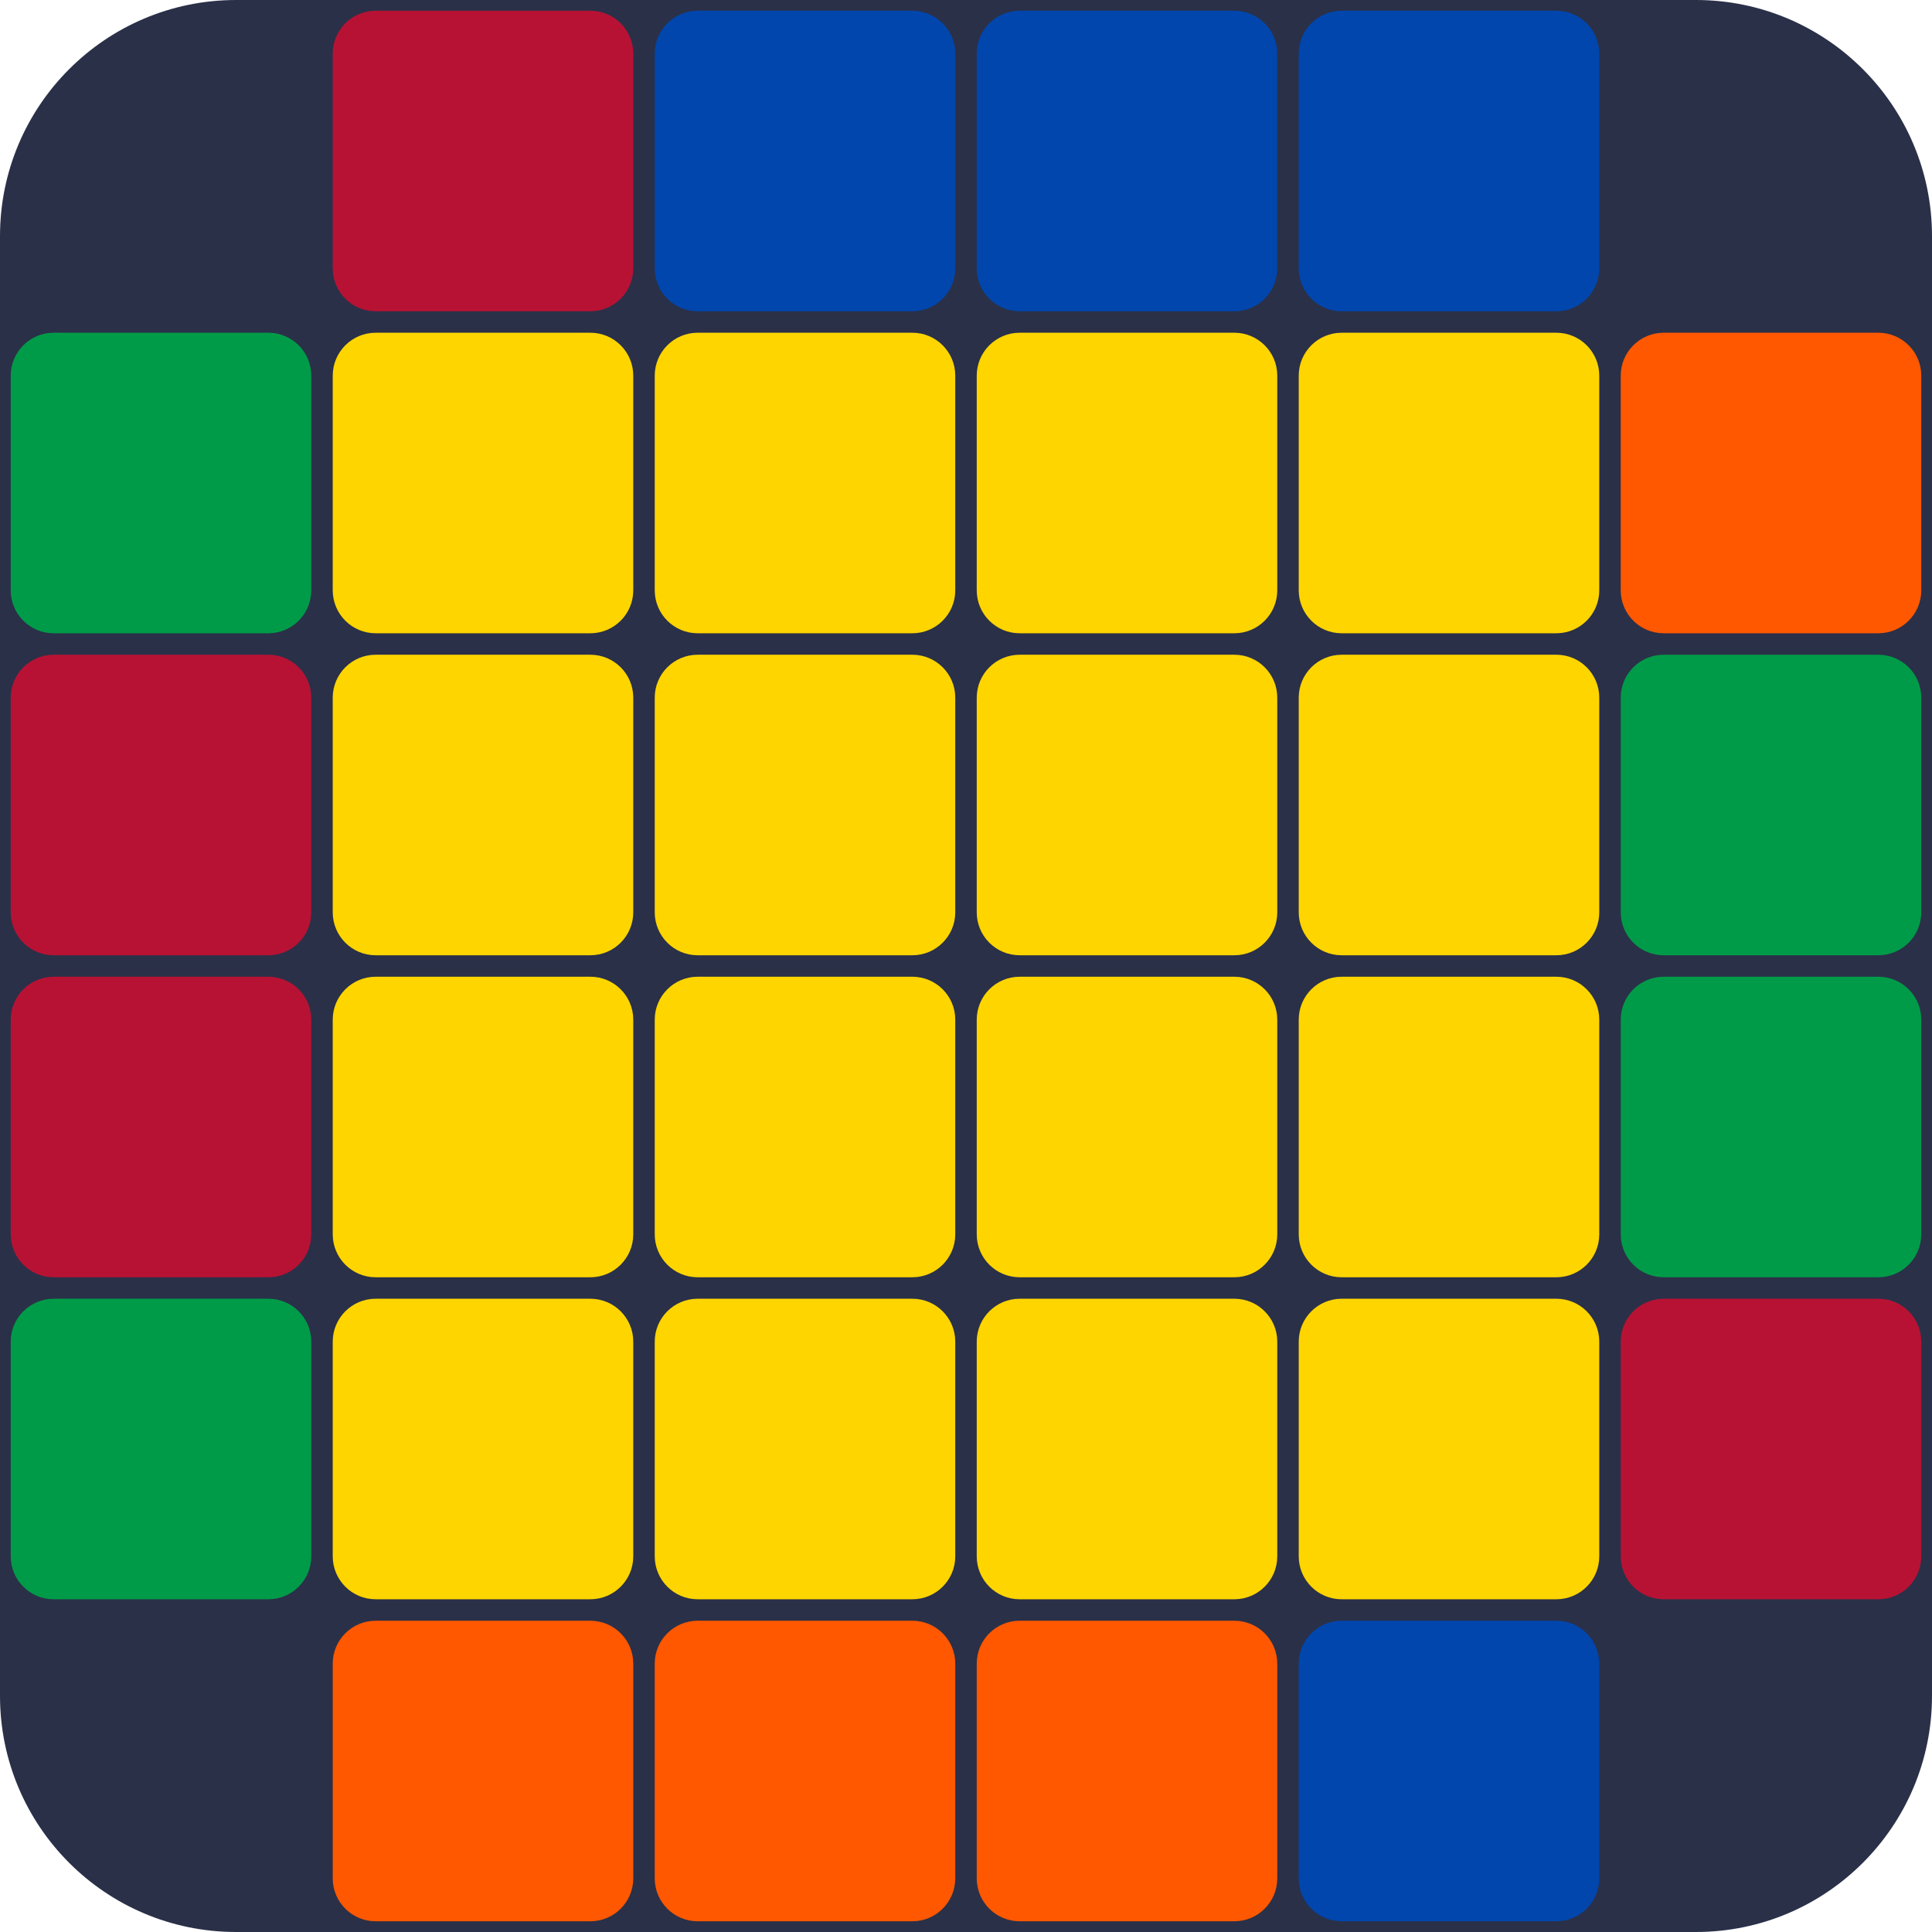
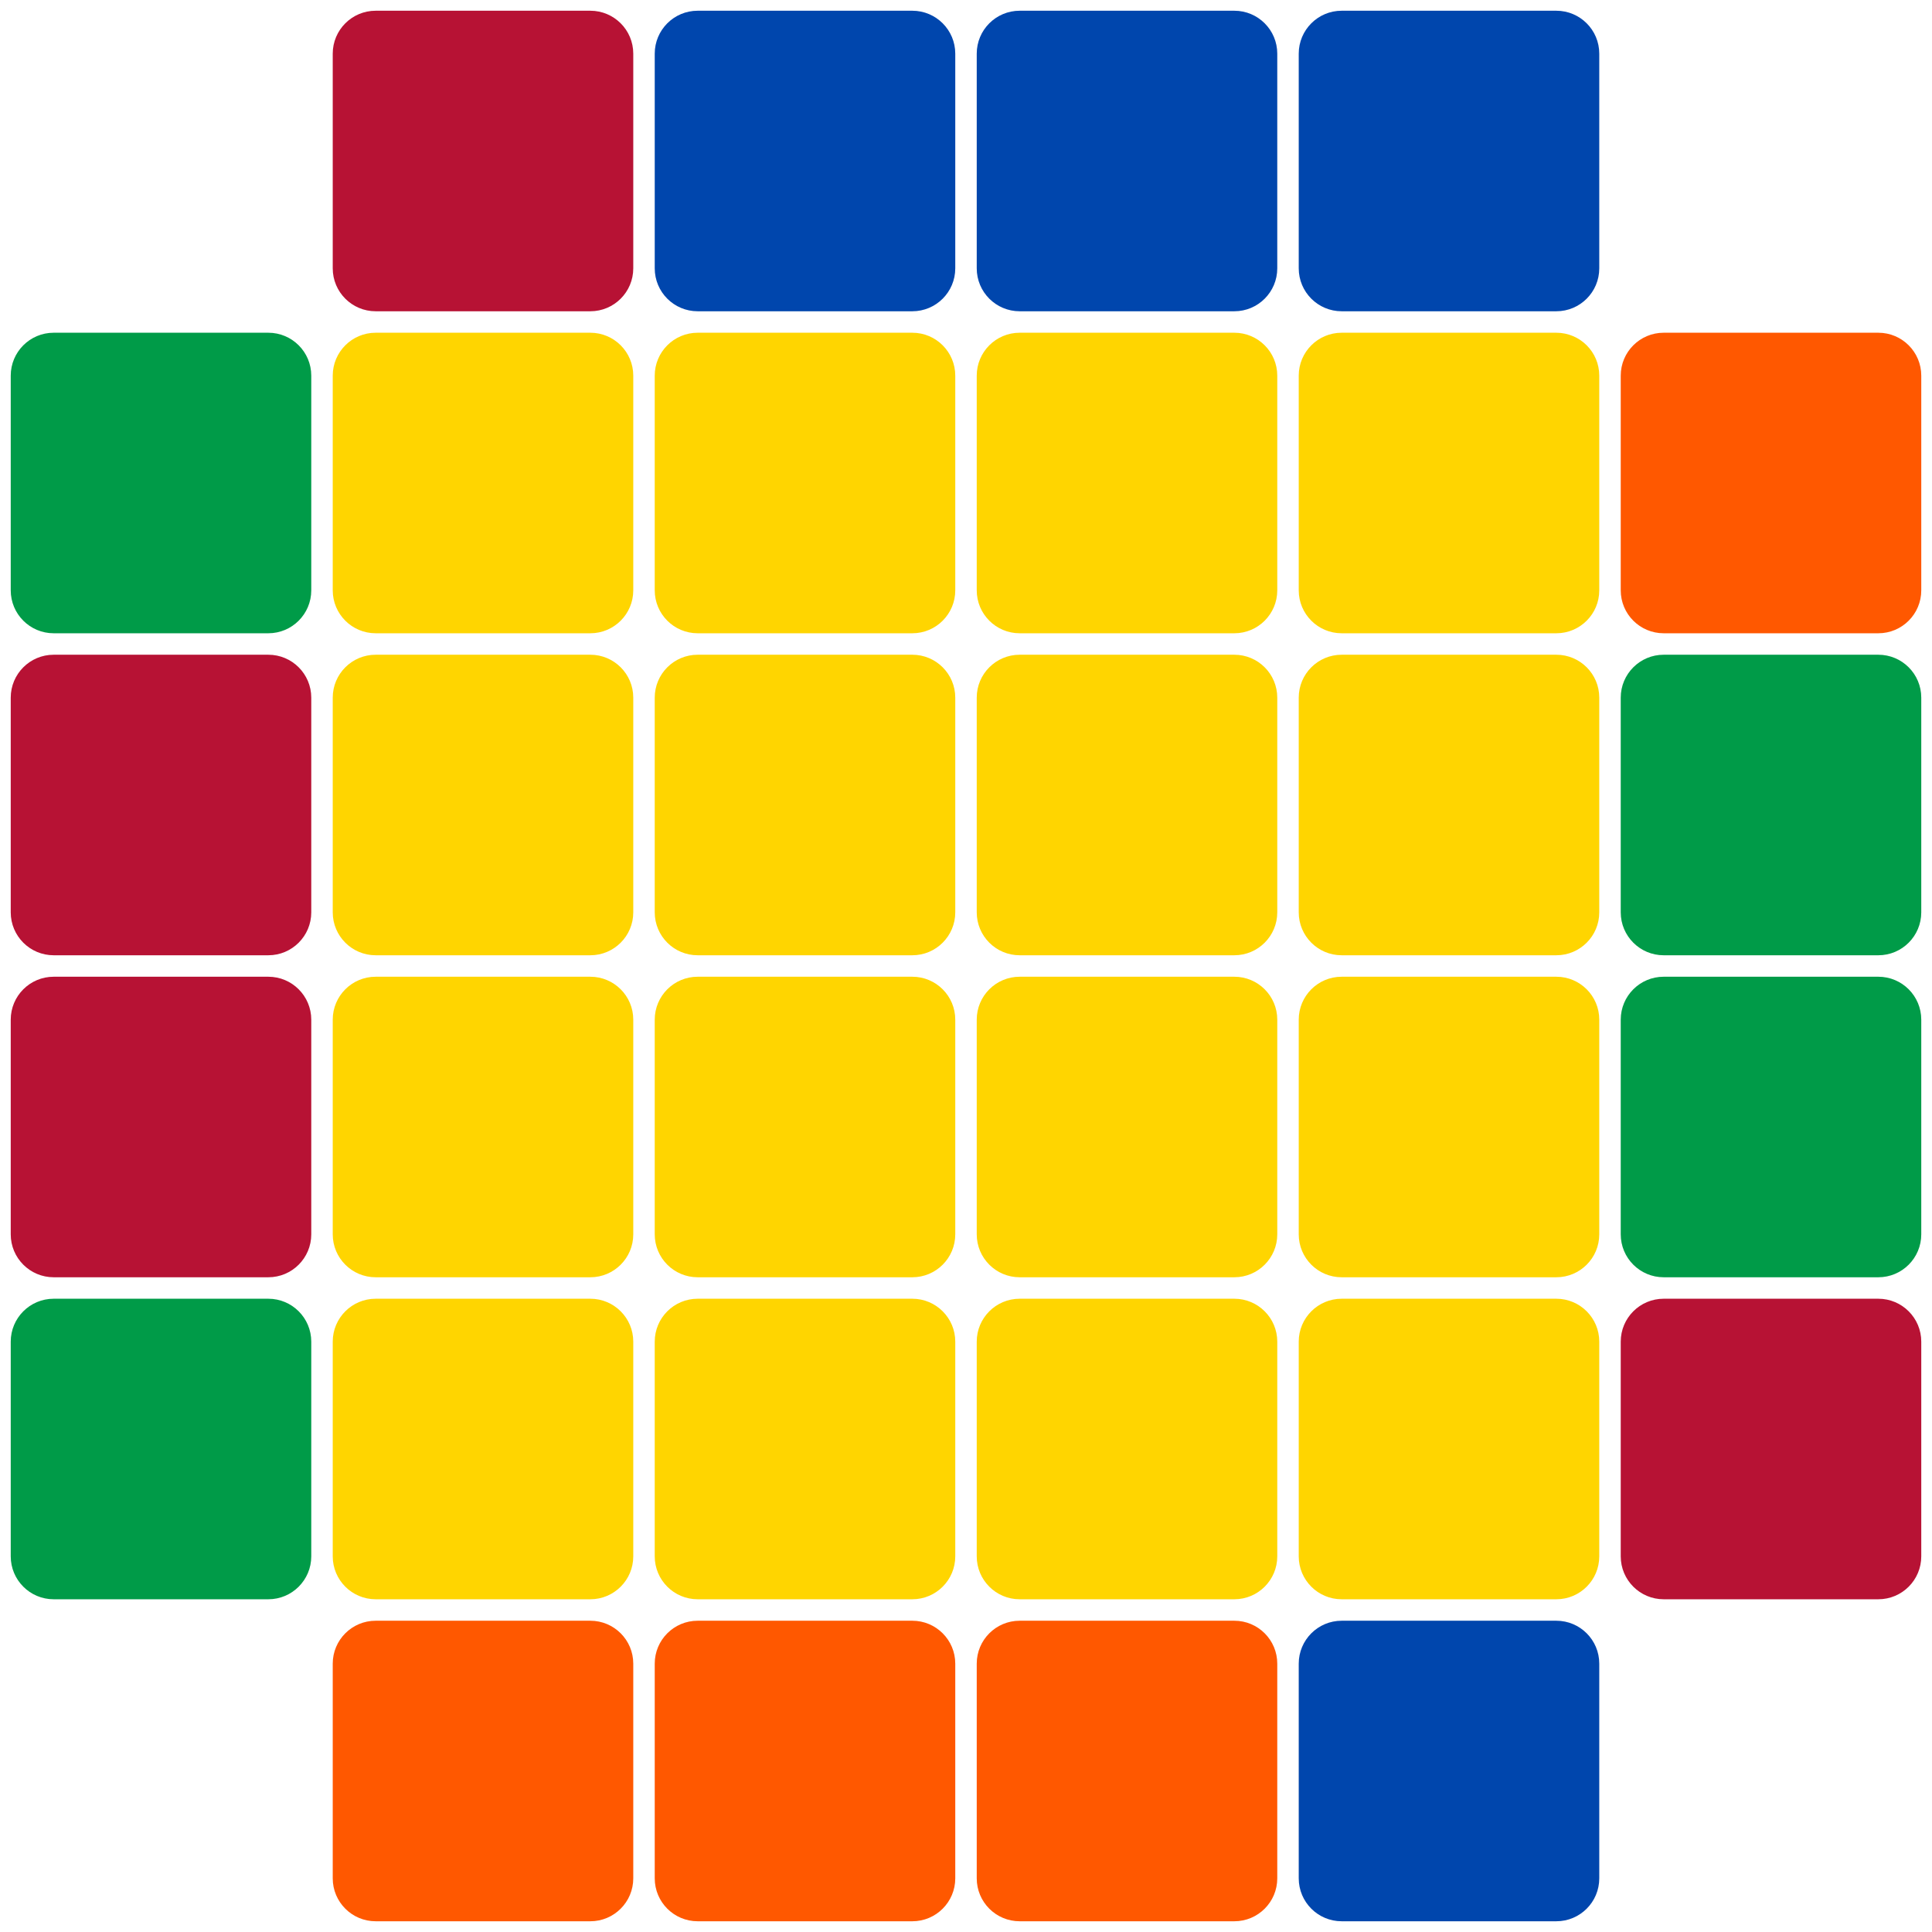
<svg xmlns="http://www.w3.org/2000/svg" viewBox="0 0 180 180">
-   <rect x="0" y="0" width="180" height="180" rx="22" fill="#2a3048" />
  <rect x="31" y="1" width="28" height="28" rx="4" fill="#b71234" />
  <rect x="61" y="1" width="28" height="28" rx="4" fill="#0046ad" />
  <rect x="91" y="1" width="28" height="28" rx="4" fill="#0046ad" />
  <rect x="121" y="1" width="28" height="28" rx="4" fill="#0046ad" />
  <rect x="1" y="31" width="28" height="28" rx="4" fill="#009b48" />
  <rect x="31" y="31" width="28" height="28" rx="4" fill="#ffd500" />
  <rect x="61" y="31" width="28" height="28" rx="4" fill="#ffd500" />
  <rect x="91" y="31" width="28" height="28" rx="4" fill="#ffd500" />
  <rect x="121" y="31" width="28" height="28" rx="4" fill="#ffd500" />
  <rect x="151" y="31" width="28" height="28" rx="4" fill="#ff5800" />
  <rect x="1" y="61" width="28" height="28" rx="4" fill="#b71234" />
  <rect x="31" y="61" width="28" height="28" rx="4" fill="#ffd500" />
  <rect x="61" y="61" width="28" height="28" rx="4" fill="#ffd500" />
  <rect x="91" y="61" width="28" height="28" rx="4" fill="#ffd500" />
  <rect x="121" y="61" width="28" height="28" rx="4" fill="#ffd500" />
  <rect x="151" y="61" width="28" height="28" rx="4" fill="#009b48" />
  <rect x="1" y="91" width="28" height="28" rx="4" fill="#b71234" />
  <rect x="31" y="91" width="28" height="28" rx="4" fill="#ffd500" />
  <rect x="61" y="91" width="28" height="28" rx="4" fill="#ffd500" />
  <rect x="91" y="91" width="28" height="28" rx="4" fill="#ffd500" />
  <rect x="121" y="91" width="28" height="28" rx="4" fill="#ffd500" />
  <rect x="151" y="91" width="28" height="28" rx="4" fill="#009b48" />
  <rect x="1" y="121" width="28" height="28" rx="4" fill="#009b48" />
  <rect x="31" y="121" width="28" height="28" rx="4" fill="#ffd500" />
  <rect x="61" y="121" width="28" height="28" rx="4" fill="#ffd500" />
  <rect x="91" y="121" width="28" height="28" rx="4" fill="#ffd500" />
  <rect x="121" y="121" width="28" height="28" rx="4" fill="#ffd500" />
  <rect x="151" y="121" width="28" height="28" rx="4" fill="#b71234" />
  <rect x="31" y="151" width="28" height="28" rx="4" fill="#ff5800" />
  <rect x="61" y="151" width="28" height="28" rx="4" fill="#ff5800" />
  <rect x="91" y="151" width="28" height="28" rx="4" fill="#ff5800" />
  <rect x="121" y="151" width="28" height="28" rx="4" fill="#0046ad" />
</svg>
